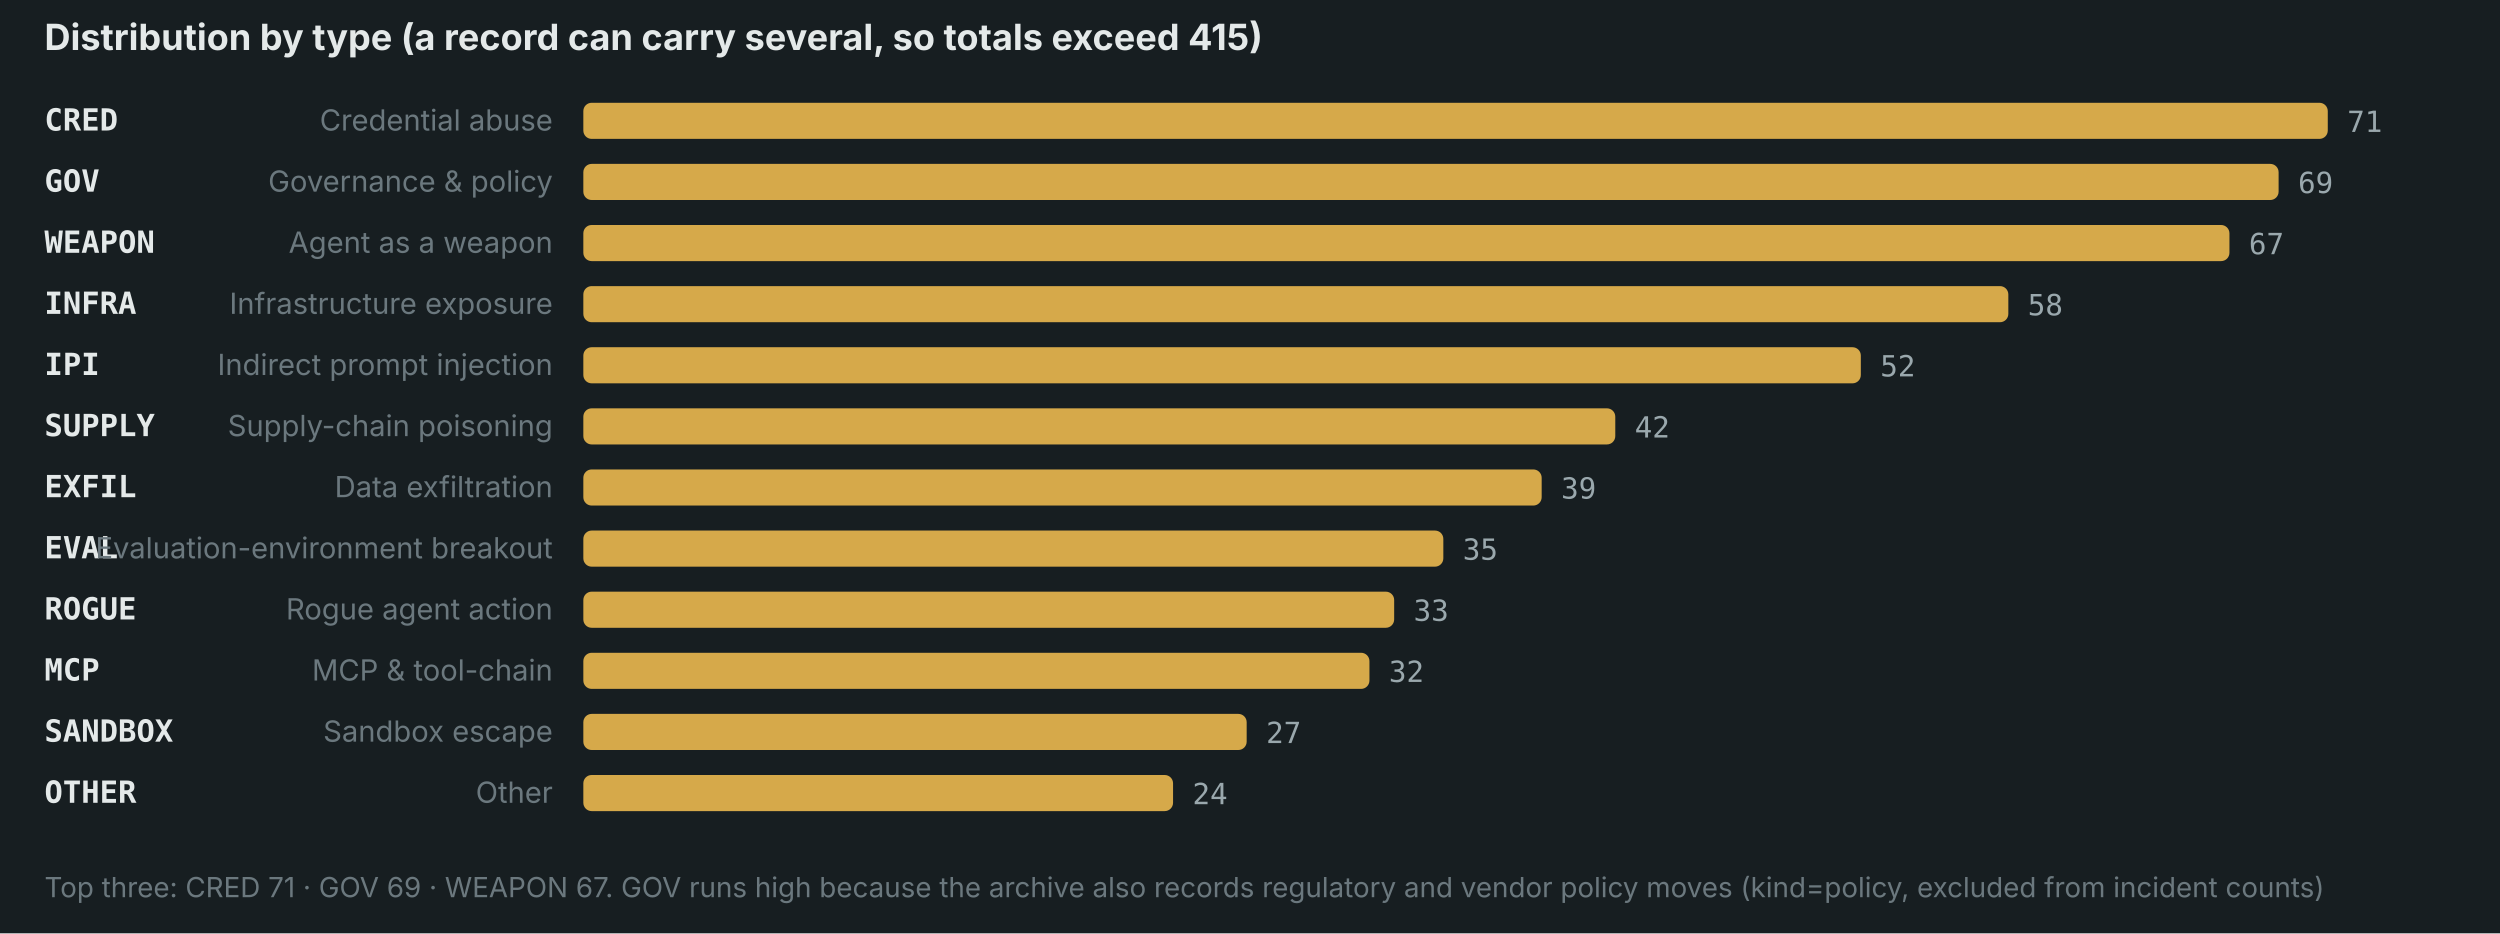
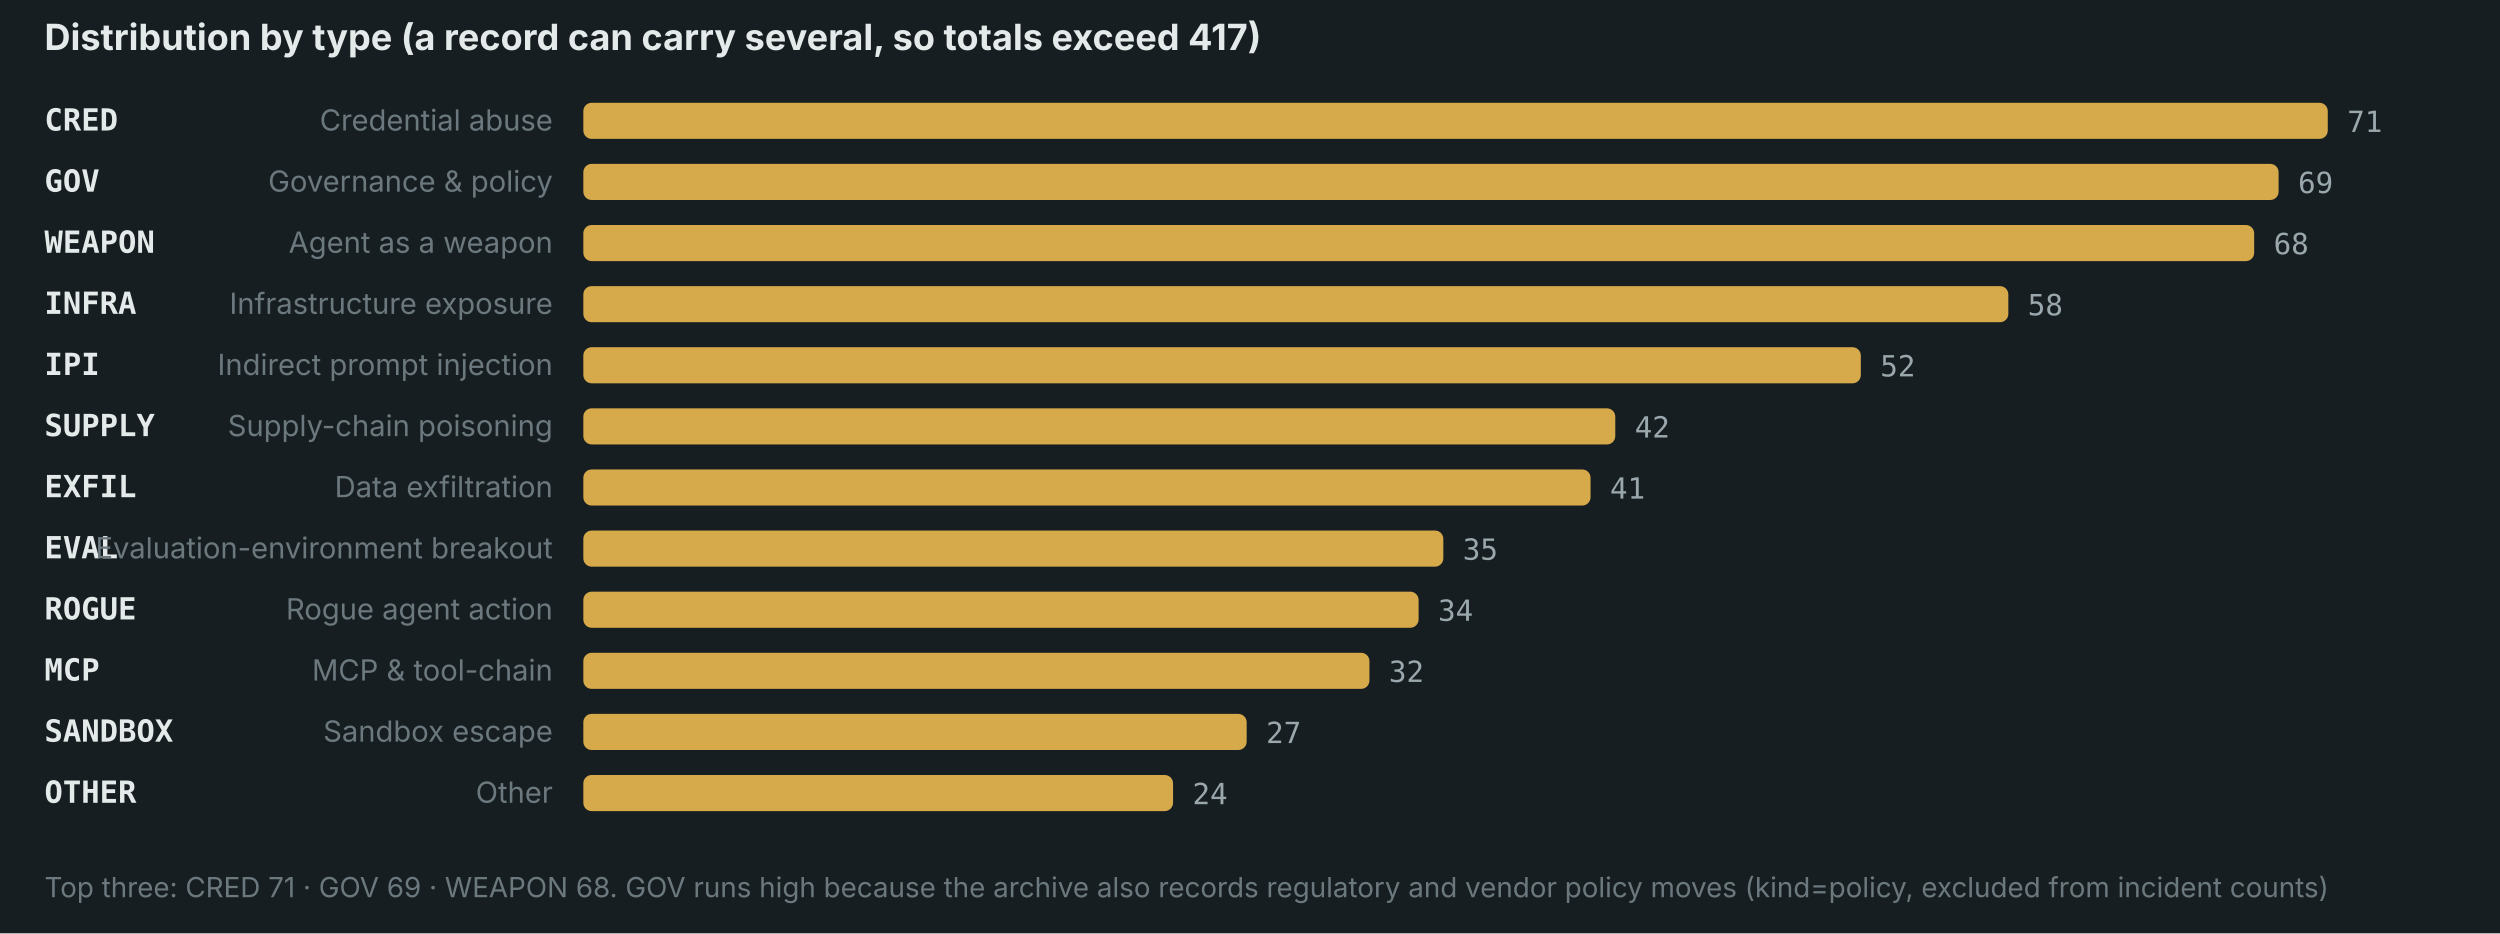
<svg xmlns="http://www.w3.org/2000/svg" viewBox="0 0 900 336" width="900" height="336" role="img" font-family="ui-sans-serif,-apple-system,'Segoe UI','PingFang SC','Microsoft YaHei',sans-serif">
  <rect width="900" height="336" fill="#171E21" />
-   <text x="16" y="18" font-size="13" font-weight="700" fill="#E4E9E9">Distribution by type (a record can carry several, so totals exceed 415)</text>
+   <text x="16" y="18" font-size="13" font-weight="700" fill="#E4E9E9">Distribution by type (a record can carry several, so totals exceed 417)</text>
  <text x="16" y="47" font-size="11" fill="#E4E9E9" font-family="ui-monospace,'SF Mono','Cascadia Mono','Consolas',monospace" font-weight="600">CRED</text>
  <text x="199" y="47" font-size="10.5" text-anchor="end" fill="#6B787E">Credential abuse</text>
  <rect x="210" y="37" width="628.0" height="13" rx="3" fill="#D6A94A" />
  <text x="845.0" y="47.5" font-size="10.5" fill="#9AA8AD" font-family="ui-monospace,'SF Mono','Cascadia Mono','Consolas',monospace">71</text>
  <text x="16" y="69" font-size="11" fill="#E4E9E9" font-family="ui-monospace,'SF Mono','Cascadia Mono','Consolas',monospace" font-weight="600">GOV</text>
  <text x="199" y="69" font-size="10.5" text-anchor="end" fill="#6B787E">Governance &amp; policy</text>
  <rect x="210" y="59" width="610.3" height="13" rx="3" fill="#D6A94A" />
  <text x="827.3" y="69.5" font-size="10.5" fill="#9AA8AD" font-family="ui-monospace,'SF Mono','Cascadia Mono','Consolas',monospace">69</text>
  <text x="16" y="91" font-size="11" fill="#E4E9E9" font-family="ui-monospace,'SF Mono','Cascadia Mono','Consolas',monospace" font-weight="600">WEAPON</text>
  <text x="199" y="91" font-size="10.5" text-anchor="end" fill="#6B787E">Agent as a weapon</text>
-   <rect x="210" y="81" width="592.6" height="13" rx="3" fill="#D6A94A" />
-   <text x="809.6" y="91.5" font-size="10.5" fill="#9AA8AD" font-family="ui-monospace,'SF Mono','Cascadia Mono','Consolas',monospace">67</text>
+   <rect x="210" y="81" width="601.5" height="13" rx="3" fill="#D6A94A" />
+   <text x="818.5" y="91.5" font-size="10.5" fill="#9AA8AD" font-family="ui-monospace,'SF Mono','Cascadia Mono','Consolas',monospace">68</text>
  <text x="16" y="113" font-size="11" fill="#E4E9E9" font-family="ui-monospace,'SF Mono','Cascadia Mono','Consolas',monospace" font-weight="600">INFRA</text>
  <text x="199" y="113" font-size="10.5" text-anchor="end" fill="#6B787E">Infrastructure exposure</text>
  <rect x="210" y="103" width="513.0" height="13" rx="3" fill="#D6A94A" />
  <text x="730.0" y="113.5" font-size="10.5" fill="#9AA8AD" font-family="ui-monospace,'SF Mono','Cascadia Mono','Consolas',monospace">58</text>
  <text x="16" y="135" font-size="11" fill="#E4E9E9" font-family="ui-monospace,'SF Mono','Cascadia Mono','Consolas',monospace" font-weight="600">IPI</text>
  <text x="199" y="135" font-size="10.5" text-anchor="end" fill="#6B787E">Indirect prompt injection</text>
  <rect x="210" y="125" width="459.9" height="13" rx="3" fill="#D6A94A" />
  <text x="676.9" y="135.5" font-size="10.5" fill="#9AA8AD" font-family="ui-monospace,'SF Mono','Cascadia Mono','Consolas',monospace">52</text>
  <text x="16" y="157" font-size="11" fill="#E4E9E9" font-family="ui-monospace,'SF Mono','Cascadia Mono','Consolas',monospace" font-weight="600">SUPPLY</text>
  <text x="199" y="157" font-size="10.5" text-anchor="end" fill="#6B787E">Supply-chain poisoning</text>
  <rect x="210" y="147" width="371.5" height="13" rx="3" fill="#D6A94A" />
  <text x="588.5" y="157.5" font-size="10.5" fill="#9AA8AD" font-family="ui-monospace,'SF Mono','Cascadia Mono','Consolas',monospace">42</text>
  <text x="16" y="179" font-size="11" fill="#E4E9E9" font-family="ui-monospace,'SF Mono','Cascadia Mono','Consolas',monospace" font-weight="600">EXFIL</text>
  <text x="199" y="179" font-size="10.5" text-anchor="end" fill="#6B787E">Data exfiltration</text>
-   <rect x="210" y="169" width="345.0" height="13" rx="3" fill="#D6A94A" />
-   <text x="562.0" y="179.5" font-size="10.5" fill="#9AA8AD" font-family="ui-monospace,'SF Mono','Cascadia Mono','Consolas',monospace">39</text>
+   <rect x="210" y="169" width="362.6" height="13" rx="3" fill="#D6A94A" />
+   <text x="579.6" y="179.5" font-size="10.5" fill="#9AA8AD" font-family="ui-monospace,'SF Mono','Cascadia Mono','Consolas',monospace">41</text>
  <text x="16" y="201" font-size="11" fill="#E4E9E9" font-family="ui-monospace,'SF Mono','Cascadia Mono','Consolas',monospace" font-weight="600">EVAL</text>
  <text x="199" y="201" font-size="10.5" text-anchor="end" fill="#6B787E">Evaluation-environment breakout</text>
  <rect x="210" y="191" width="309.6" height="13" rx="3" fill="#D6A94A" />
  <text x="526.6" y="201.5" font-size="10.5" fill="#9AA8AD" font-family="ui-monospace,'SF Mono','Cascadia Mono','Consolas',monospace">35</text>
  <text x="16" y="223" font-size="11" fill="#E4E9E9" font-family="ui-monospace,'SF Mono','Cascadia Mono','Consolas',monospace" font-weight="600">ROGUE</text>
  <text x="199" y="223" font-size="10.5" text-anchor="end" fill="#6B787E">Rogue agent action</text>
-   <rect x="210" y="213" width="291.9" height="13" rx="3" fill="#D6A94A" />
-   <text x="508.9" y="223.5" font-size="10.5" fill="#9AA8AD" font-family="ui-monospace,'SF Mono','Cascadia Mono','Consolas',monospace">33</text>
+   <rect x="210" y="213" width="300.7" height="13" rx="3" fill="#D6A94A" />
+   <text x="517.7" y="223.5" font-size="10.5" fill="#9AA8AD" font-family="ui-monospace,'SF Mono','Cascadia Mono','Consolas',monospace">34</text>
  <text x="16" y="245" font-size="11" fill="#E4E9E9" font-family="ui-monospace,'SF Mono','Cascadia Mono','Consolas',monospace" font-weight="600">MCP</text>
  <text x="199" y="245" font-size="10.5" text-anchor="end" fill="#6B787E">MCP &amp; tool-chain</text>
  <rect x="210" y="235" width="283.0" height="13" rx="3" fill="#D6A94A" />
  <text x="500.0" y="245.5" font-size="10.5" fill="#9AA8AD" font-family="ui-monospace,'SF Mono','Cascadia Mono','Consolas',monospace">32</text>
  <text x="16" y="267" font-size="11" fill="#E4E9E9" font-family="ui-monospace,'SF Mono','Cascadia Mono','Consolas',monospace" font-weight="600">SANDBOX</text>
  <text x="199" y="267" font-size="10.5" text-anchor="end" fill="#6B787E">Sandbox escape</text>
  <rect x="210" y="257" width="238.8" height="13" rx="3" fill="#D6A94A" />
  <text x="455.8" y="267.5" font-size="10.5" fill="#9AA8AD" font-family="ui-monospace,'SF Mono','Cascadia Mono','Consolas',monospace">27</text>
  <text x="16" y="289" font-size="11" fill="#E4E9E9" font-family="ui-monospace,'SF Mono','Cascadia Mono','Consolas',monospace" font-weight="600">OTHER</text>
  <text x="199" y="289" font-size="10.5" text-anchor="end" fill="#6B787E">Other</text>
  <rect x="210" y="279" width="212.3" height="13" rx="3" fill="#D6A94A" />
  <text x="429.3" y="289.5" font-size="10.5" fill="#9AA8AD" font-family="ui-monospace,'SF Mono','Cascadia Mono','Consolas',monospace">24</text>
-   <text x="16" y="323" font-size="10" fill="#6B787E">Top three: CRED 71 · GOV 69 · WEAPON 67. GOV runs high because the archive also records regulatory and vendor policy moves (kind=policy, excluded from incident counts)</text>
+   <text x="16" y="323" font-size="10" fill="#6B787E">Top three: CRED 71 · GOV 69 · WEAPON 68. GOV runs high because the archive also records regulatory and vendor policy moves (kind=policy, excluded from incident counts)</text>
</svg>
